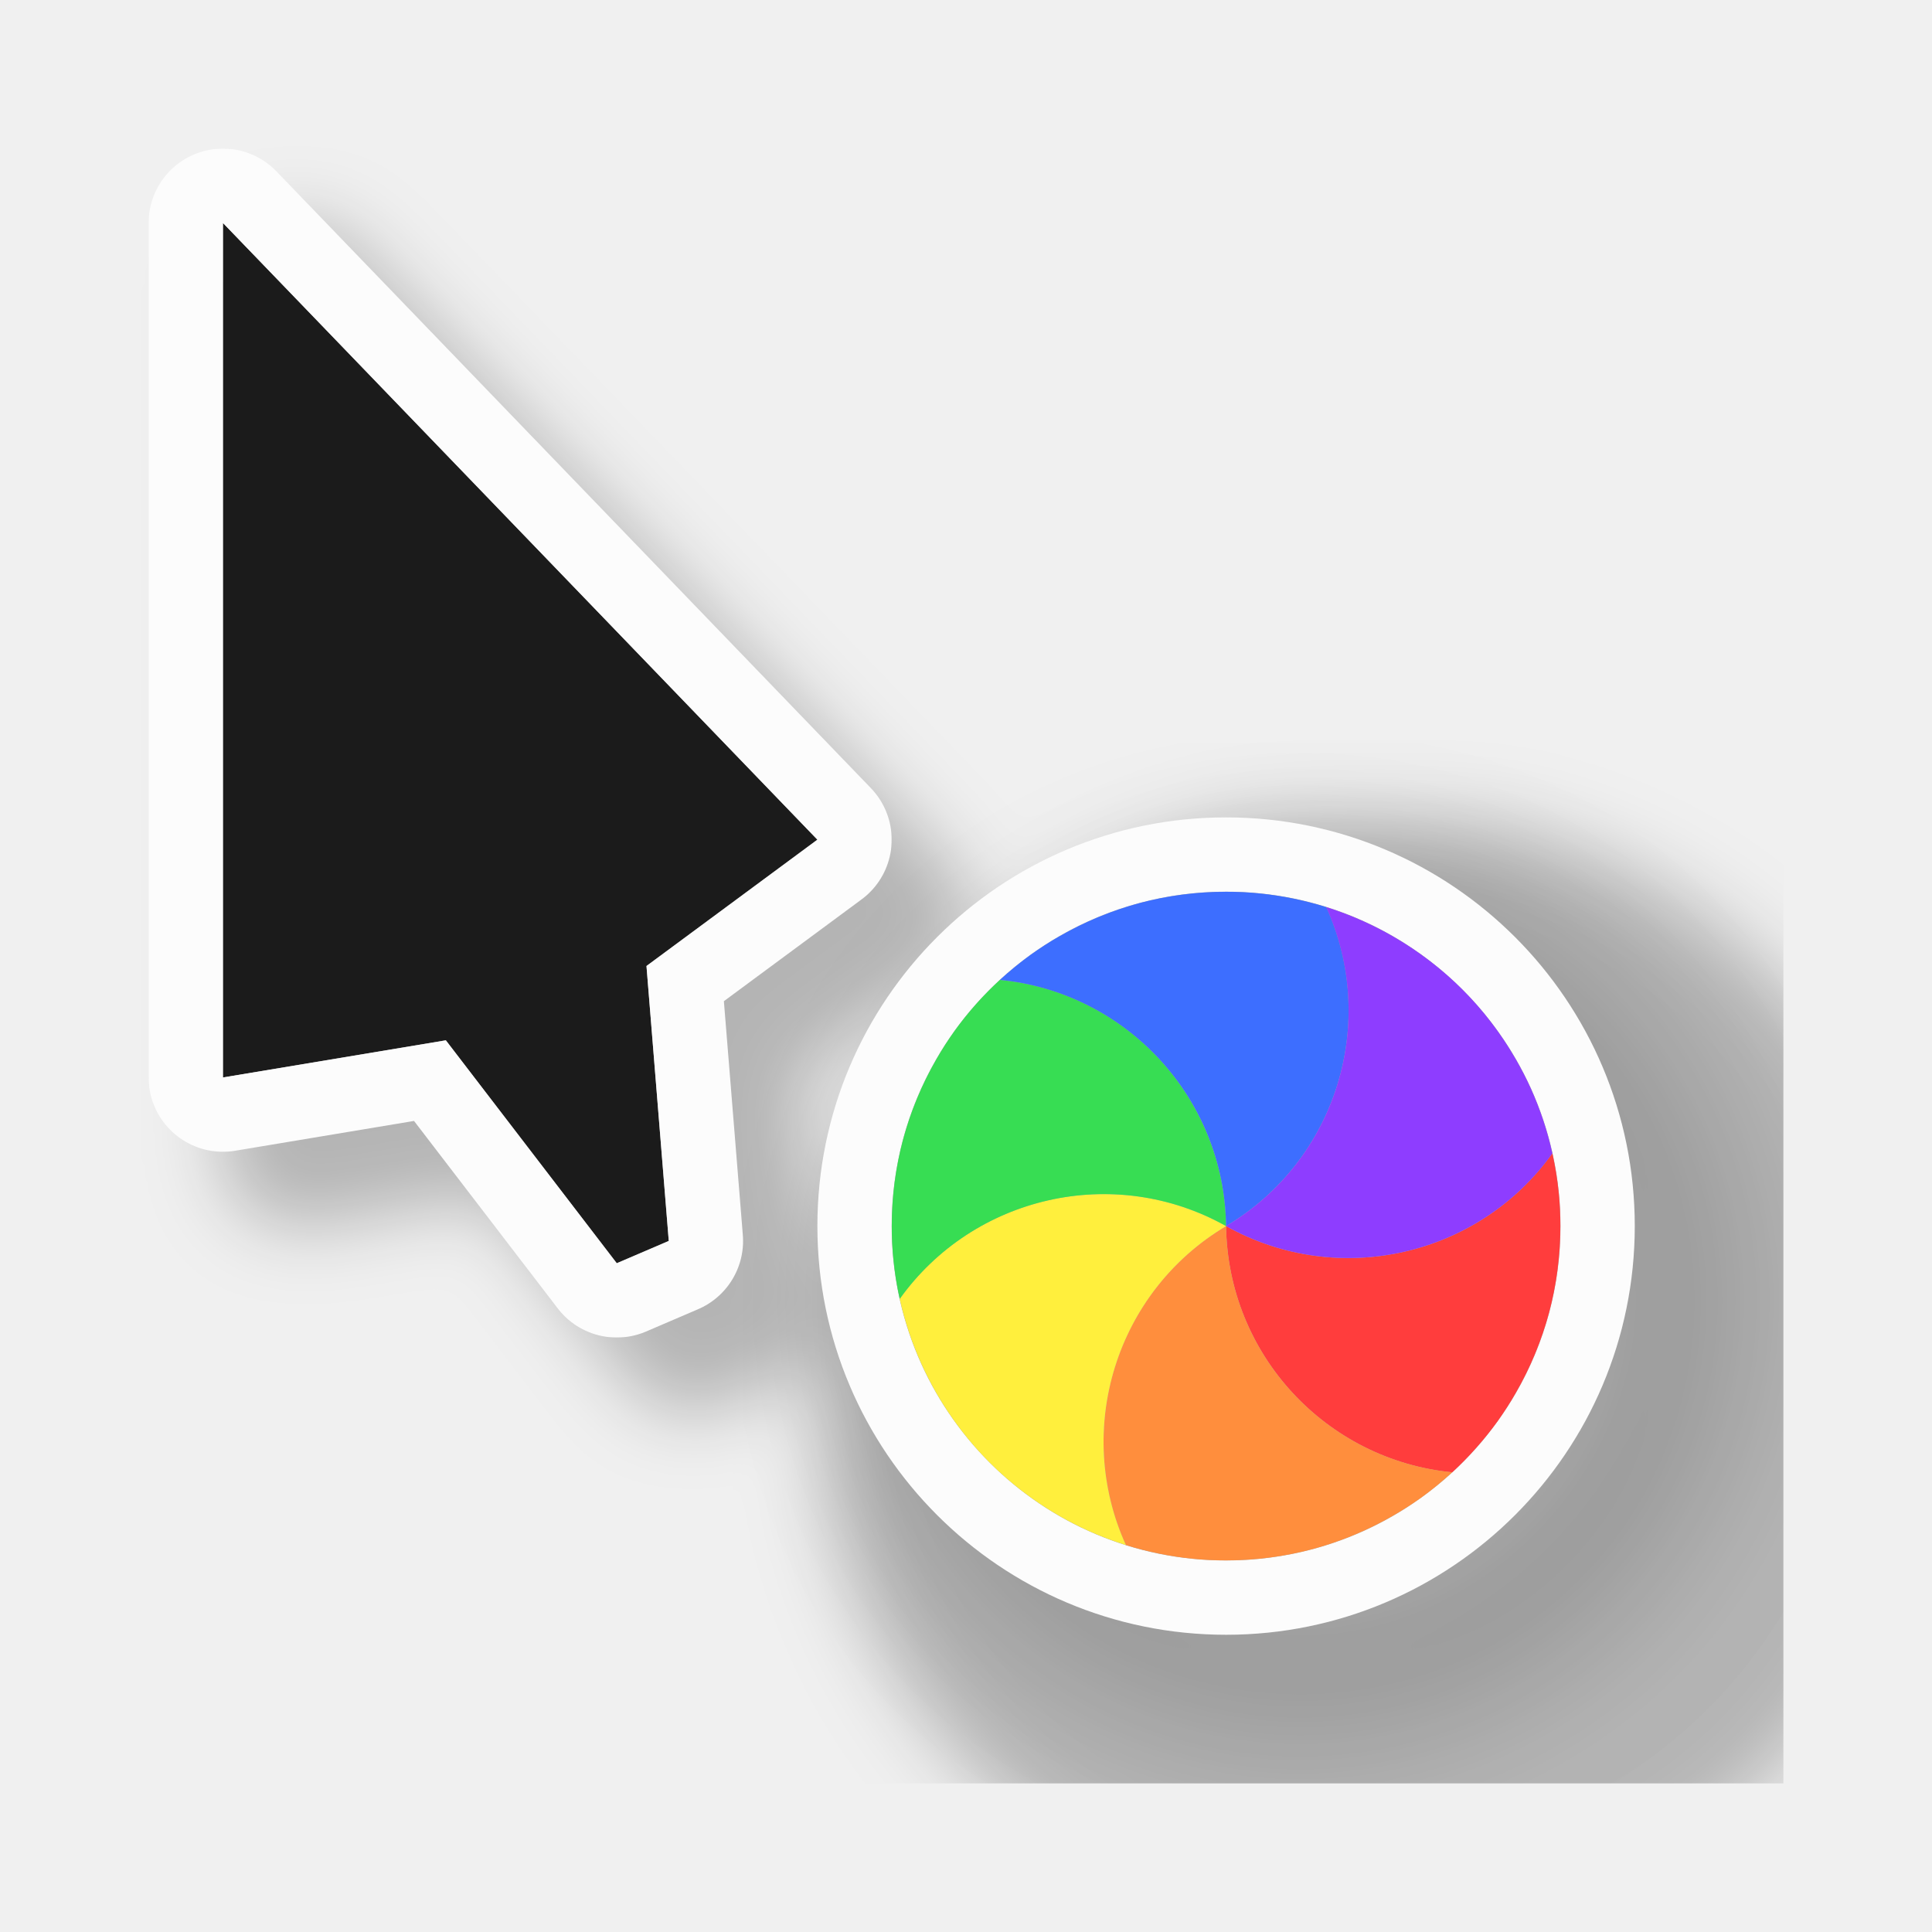
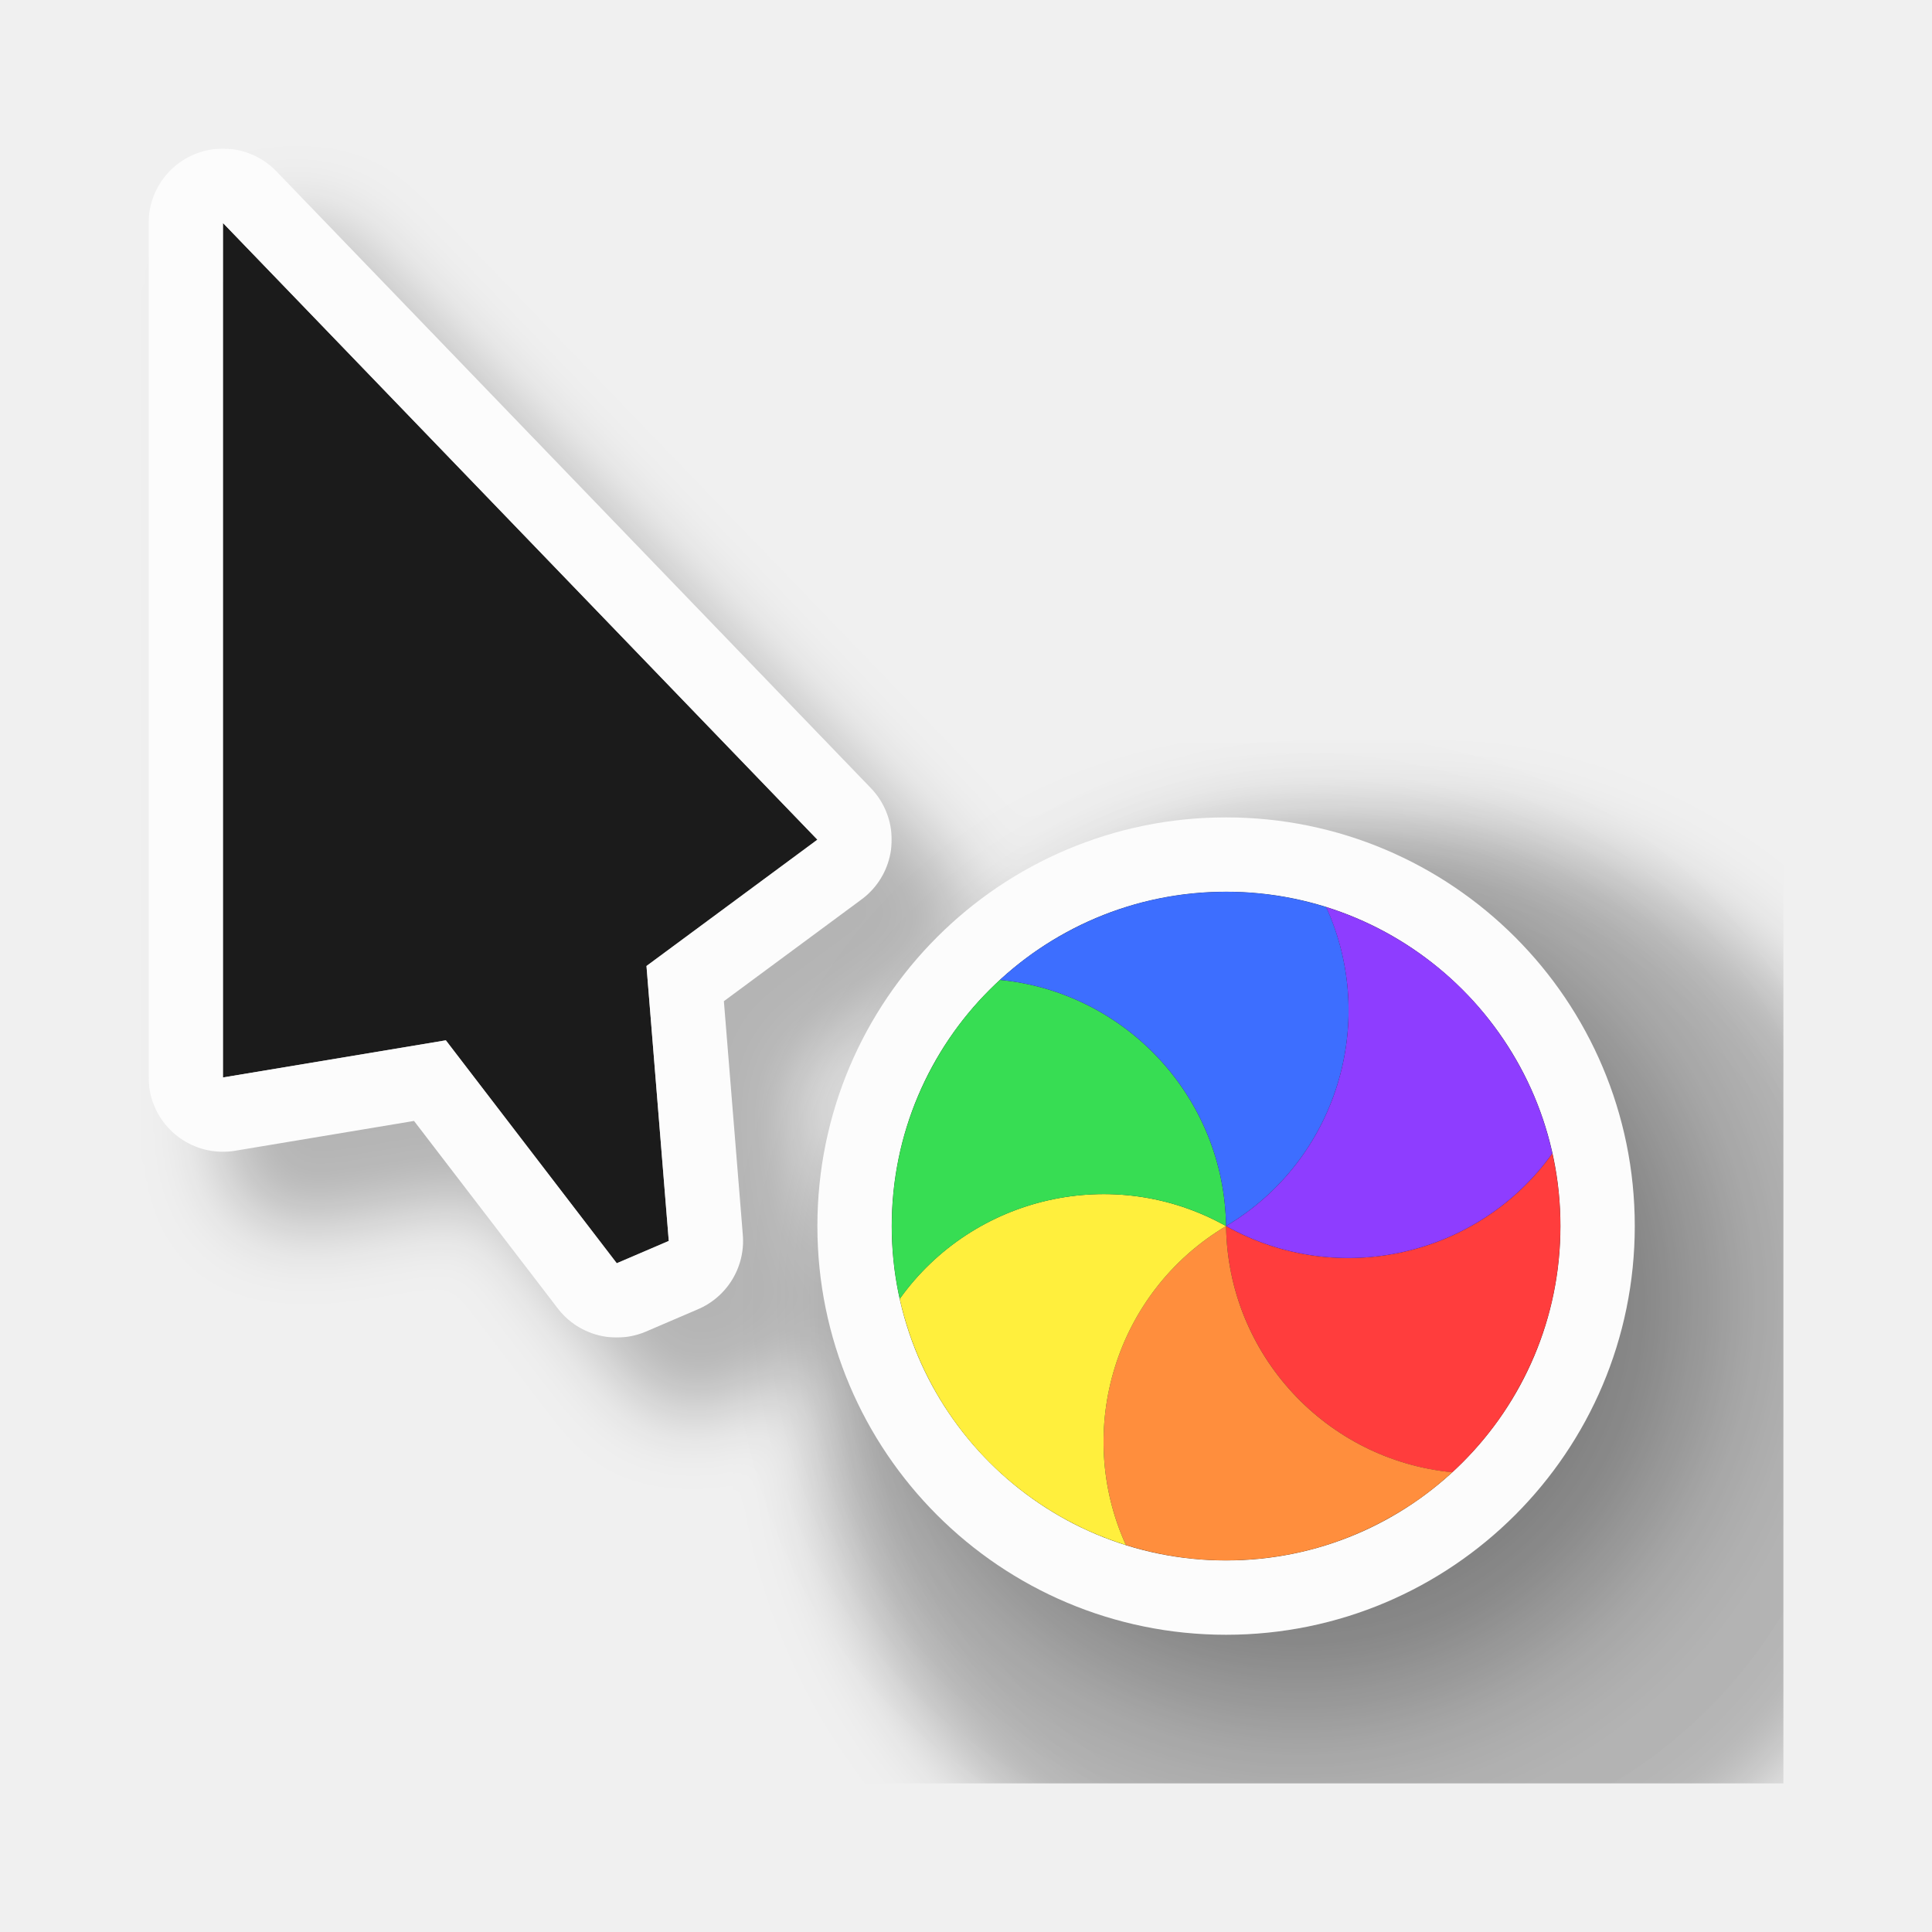
<svg xmlns="http://www.w3.org/2000/svg" width="26" height="26" viewBox="0 0 26 26" fill="none">
  <g clip-path="url(#clip0_173_1553)" filter="url(#filter0_d_173_1553)">
    <mask id="path-1-outside-1_173_1553" maskUnits="userSpaceOnUse" x="2" y="2" width="10" height="16" fill="black">
      <rect fill="white" x="2" y="2" width="10" height="16" />
      <path d="M11 11.3L3 3L3 14.5L6 14L8.3 17L9 16.7L8.7 13L11 11.3Z" />
    </mask>
    <path d="M11 11.3L3 3L3 14.5L6 14L8.3 17L9 16.7L8.7 13L11 11.3Z" fill="#1B1B1B" />
    <path d="M11 11.3L3 3L3 14.5L6 14L8.3 17L9 16.7L8.7 13L11 11.3Z" stroke="#FCFCFC" stroke-width="2" stroke-linejoin="round" mask="url(#path-1-outside-1_173_1553)" />
    <g filter="url(#filter1_d_173_1553)">
+       <circle cx="16.5" cy="16.5" r="4.5" transform="rotate(90 16.5 16.5)" fill="#1B1B1B" />
      <circle cx="16.5" cy="16.5" r="5" transform="rotate(90 16.5 16.5)" stroke="#FCFCFC" stroke-linejoin="round" />
    </g>
    <path d="M20.891 15.521C20.93 15.695 20.959 15.872 20.977 16.051C20.992 16.198 20.999 16.348 20.999 16.5C20.999 16.903 20.946 17.293 20.847 17.665C20.747 18.036 20.598 18.401 20.396 18.75C20.321 18.881 20.239 19.007 20.153 19.128C19.973 19.377 19.769 19.606 19.544 19.814C17.85 19.649 16.523 18.232 16.5 16.5C18.011 17.346 19.902 16.905 20.891 15.521Z" fill="#FF3D3D" />
    <path d="M19.544 19.813C19.412 19.934 19.273 20.048 19.128 20.153C19.007 20.239 18.881 20.321 18.75 20.396C18.401 20.598 18.036 20.747 17.665 20.847C17.293 20.946 16.903 20.999 16.5 20.999C16.348 20.999 16.198 20.992 16.051 20.977C15.745 20.946 15.444 20.884 15.152 20.793C14.448 19.243 15.012 17.385 16.5 16.5C16.523 18.232 17.85 19.649 19.544 19.813Z" fill="#FF8E3D" />
    <path d="M15.152 20.793C14.982 20.739 14.814 20.676 14.65 20.602C14.515 20.541 14.382 20.472 14.25 20.397C13.902 20.195 13.59 19.954 13.318 19.682C13.046 19.41 12.805 19.099 12.603 18.75C12.528 18.618 12.459 18.485 12.398 18.349C12.272 18.07 12.175 17.778 12.108 17.479C13.098 16.094 14.989 15.654 16.5 16.5C15.012 17.386 14.448 19.244 15.152 20.793Z" fill="#FFEF3D" />
    <path d="M12.108 17.48C12.069 17.305 12.041 17.128 12.023 16.949C12.008 16.802 12.001 16.652 12.001 16.5C12.001 16.097 12.054 15.707 12.153 15.335C12.253 14.964 12.402 14.599 12.604 14.25C12.679 14.119 12.761 13.993 12.847 13.872C13.027 13.623 13.231 13.394 13.456 13.187C15.15 13.351 16.477 14.768 16.5 16.5C14.989 15.654 13.098 16.095 12.108 17.48Z" fill="#37DD53" />
    <path d="M13.456 13.187C13.588 13.066 13.727 12.952 13.872 12.847C13.993 12.761 14.119 12.679 14.25 12.604C14.599 12.402 14.964 12.253 15.335 12.153C15.707 12.054 16.097 12.001 16.5 12.001C16.652 12.001 16.802 12.008 16.949 12.023C17.255 12.054 17.556 12.116 17.848 12.207C18.552 13.757 17.988 15.615 16.5 16.5C16.477 14.768 15.15 13.351 13.456 13.187Z" fill="#3D6EFF" />
    <path d="M17.847 12.207C18.018 12.261 18.186 12.324 18.349 12.398C18.485 12.459 18.618 12.528 18.749 12.603C19.098 12.805 19.41 13.046 19.682 13.318C19.954 13.59 20.195 13.902 20.396 14.25C20.472 14.382 20.541 14.515 20.602 14.65C20.728 14.93 20.825 15.222 20.891 15.521C19.902 16.905 18.011 17.346 16.5 16.5C17.988 15.614 18.552 13.756 17.847 12.207Z" fill="#8E3DFF" />
  </g>
  <defs>
    <filter id="filter0_d_173_1553" x="0" y="0" width="26" height="26" filterUnits="userSpaceOnUse" color-interpolation-filters="sRGB">
      <feFlood flood-opacity="0" result="BackgroundImageFix" />
      <feColorMatrix in="SourceAlpha" type="matrix" values="0 0 0 0 0 0 0 0 0 0 0 0 0 0 0 0 0 0 127 0" result="hardAlpha" />
      <feOffset dx="1" dy="1" />
      <feGaussianBlur stdDeviation="0.5" />
      <feColorMatrix type="matrix" values="0 0 0 0 0 0 0 0 0 0 0 0 0 0 0 0 0 0 0.25 0" />
      <feBlend mode="normal" in2="BackgroundImageFix" result="effect1_dropShadow_173_1553" />
      <feBlend mode="normal" in="SourceGraphic" in2="effect1_dropShadow_173_1553" result="shape" />
    </filter>
    <filter id="filter1_d_173_1553" x="10" y="10" width="15" height="15" filterUnits="userSpaceOnUse" color-interpolation-filters="sRGB">
      <feFlood flood-opacity="0" result="BackgroundImageFix" />
      <feColorMatrix in="SourceAlpha" type="matrix" values="0 0 0 0 0 0 0 0 0 0 0 0 0 0 0 0 0 0 127 0" result="hardAlpha" />
      <feOffset dx="1" dy="1" />
      <feGaussianBlur stdDeviation="1" />
      <feColorMatrix type="matrix" values="0 0 0 0 0 0 0 0 0 0 0 0 0 0 0 0 0 0 0.3 0" />
      <feBlend mode="normal" in2="BackgroundImageFix" result="effect1_dropShadow_173_1553" />
      <feBlend mode="normal" in="SourceGraphic" in2="effect1_dropShadow_173_1553" result="shape" />
    </filter>
    <clipPath id="clip0_173_1553">
      <rect width="24" height="24" fill="white" />
    </clipPath>
  </defs>
</svg>
